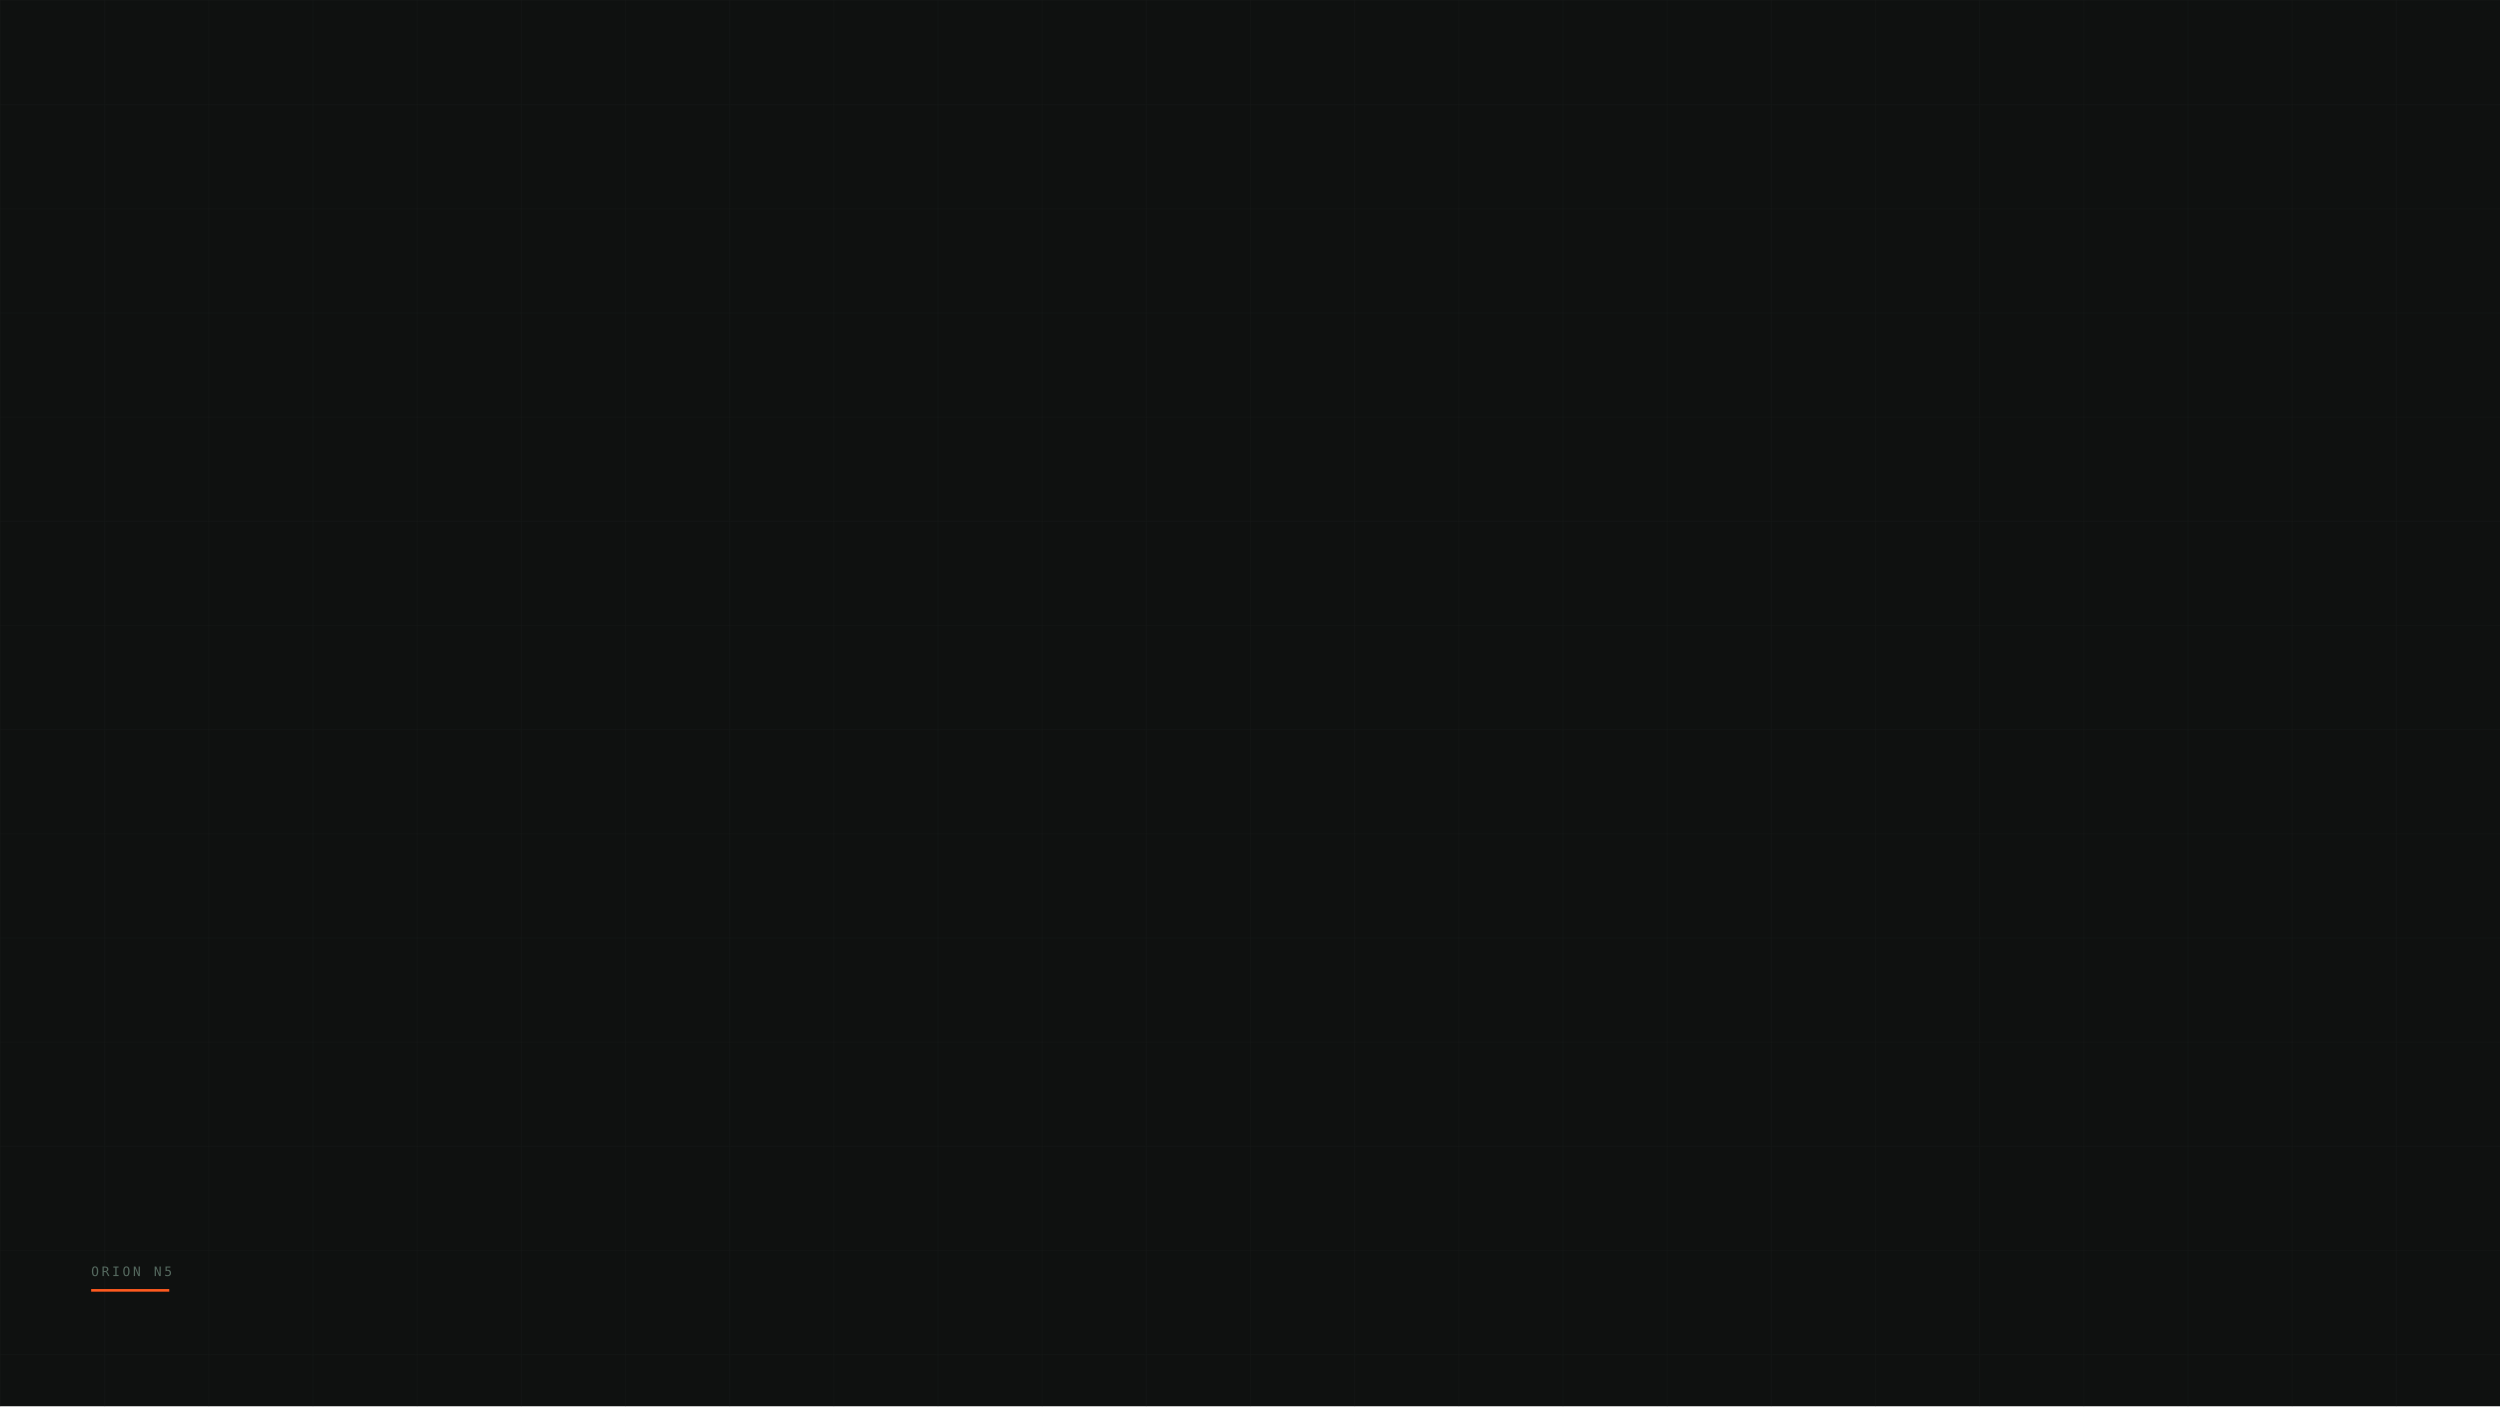
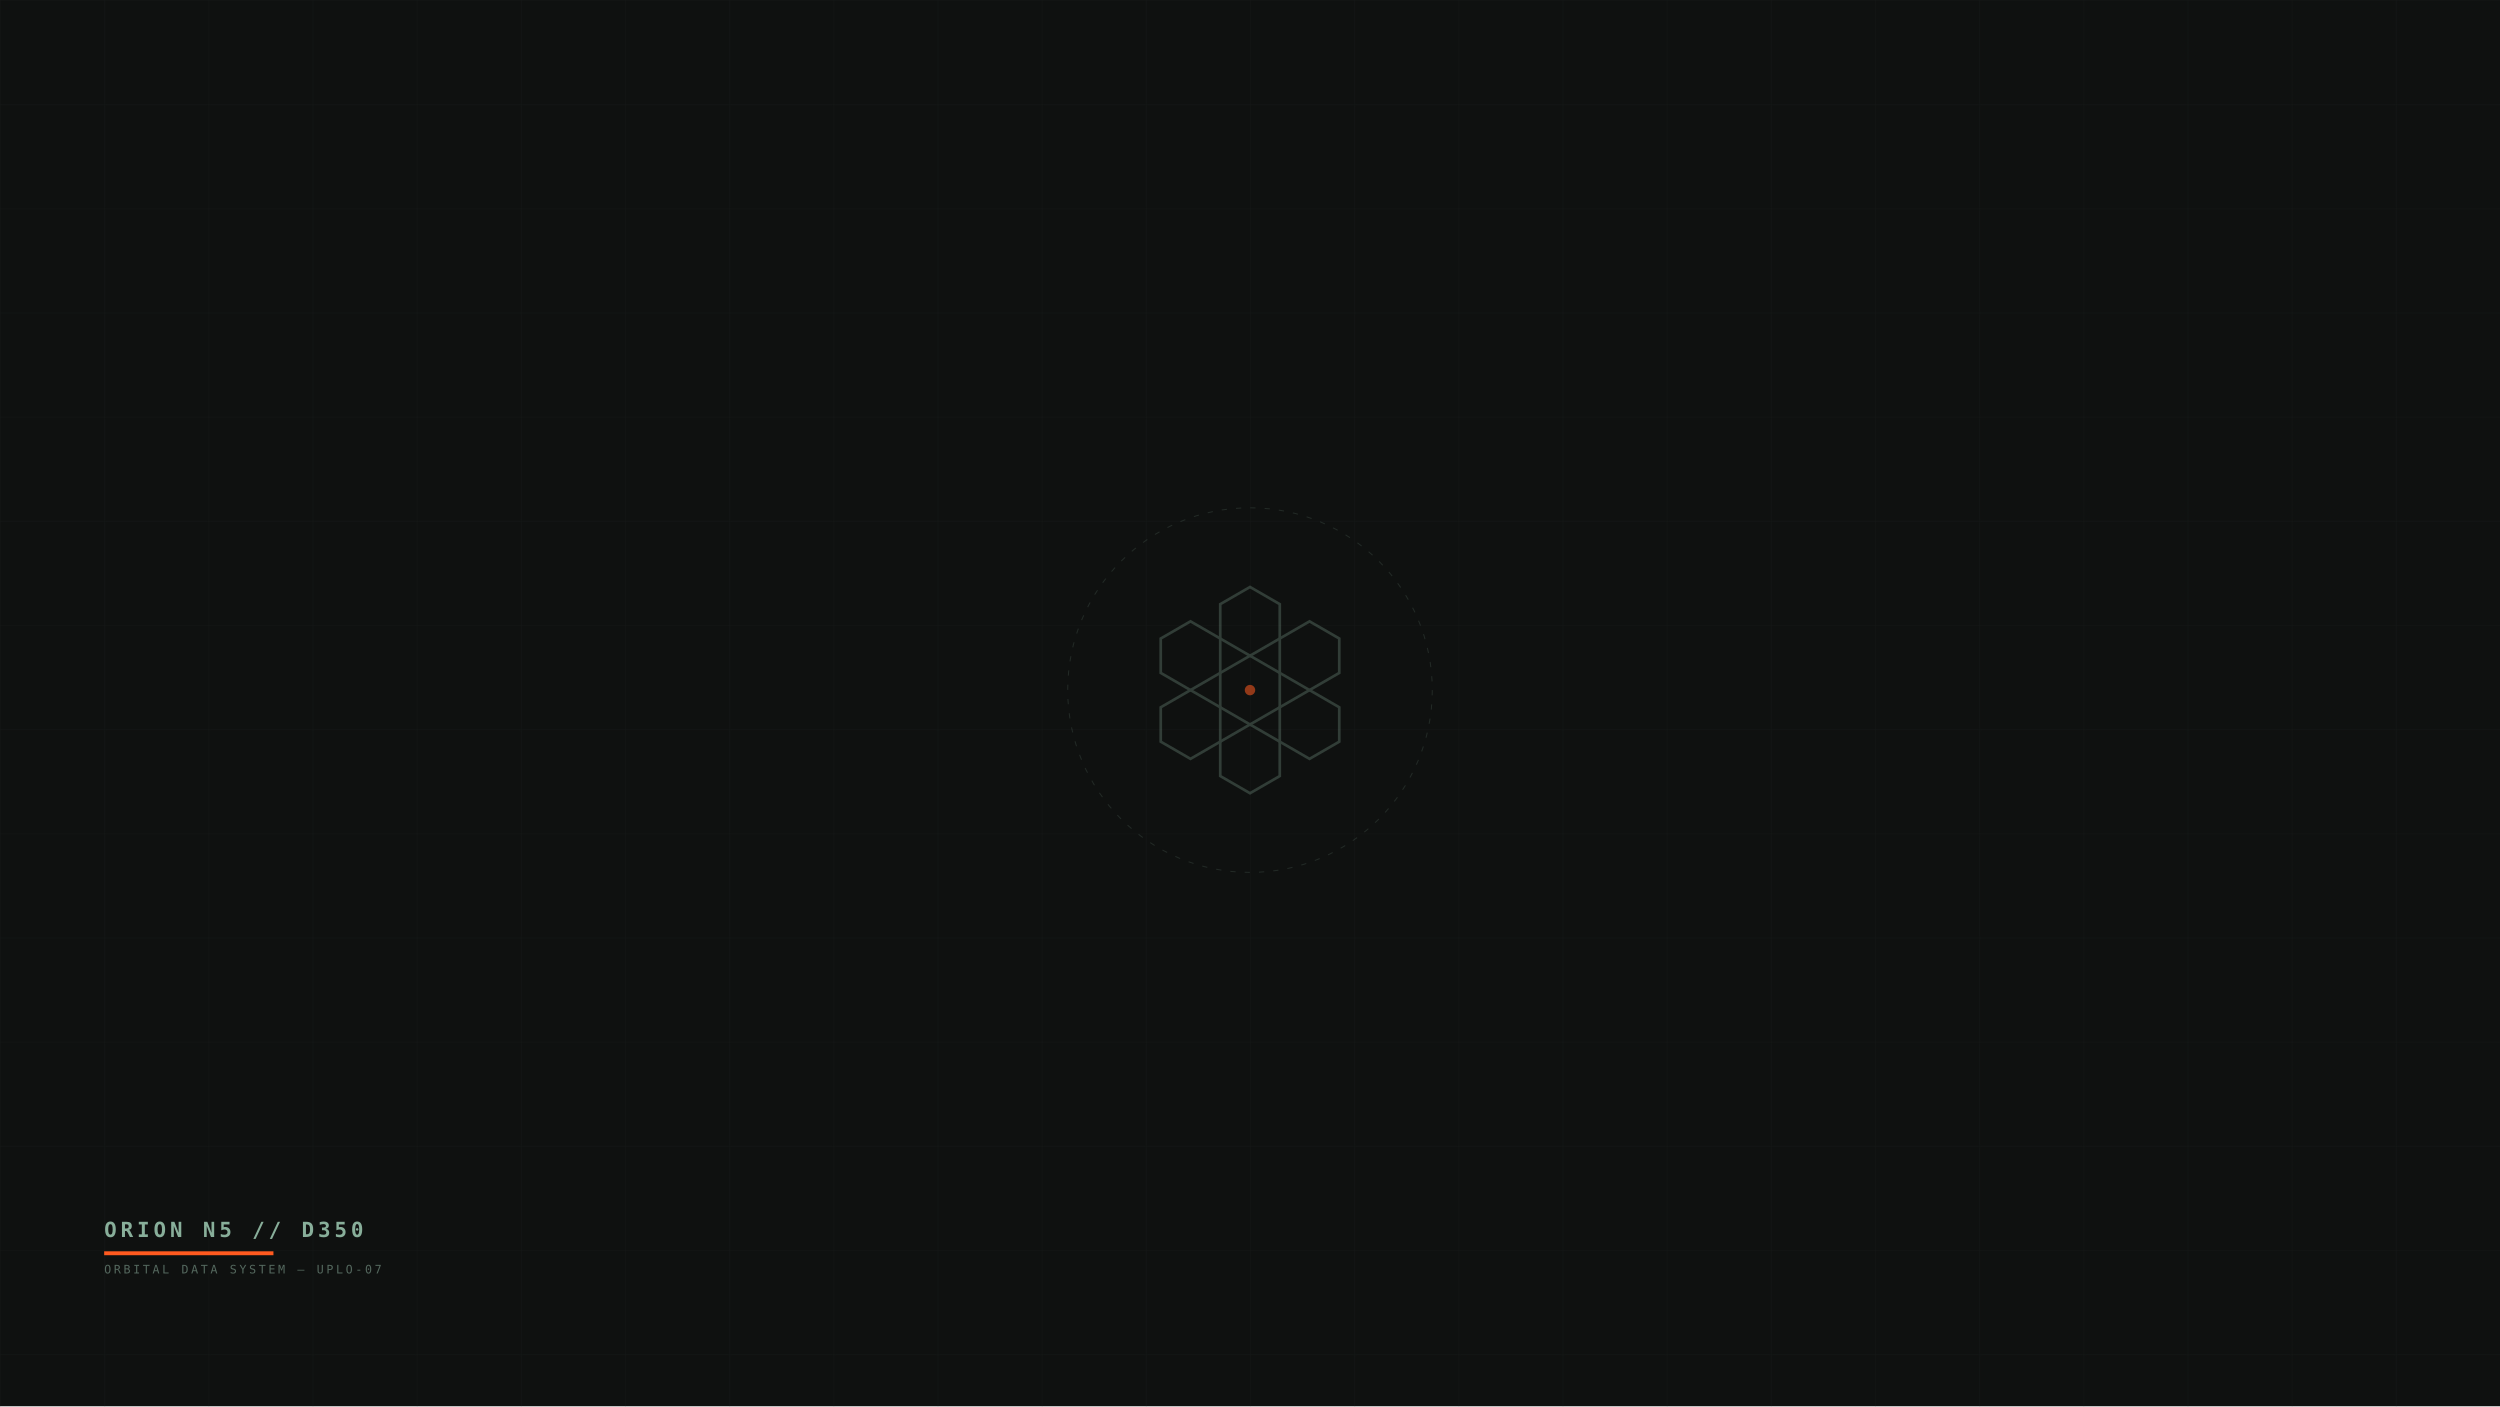
<svg xmlns="http://www.w3.org/2000/svg" viewBox="0 0 3840 2160" width="3840" height="2160">
  <defs>
    <pattern id="grid-min" width="160" height="160" patternUnits="userSpaceOnUse">
      <path d="M 160 0 L 0 0 0 160" fill="none" stroke="#1e2220" stroke-width="1.5" stroke-opacity="0.45" />
    </pattern>
+     <g id="hex-cluster">
+       <polygon points="0,-32 27.7,-16 27.7,16 0,32 -27.7,16 -27.7,-16" fill="none" stroke="currentColor" stroke-width="2.5" />
+       <polygon points="0,-96 27.7,-80 27.7,-48 0,-32 -27.7,-48 -27.7,-80" fill="none" stroke="currentColor" stroke-width="2.5" />
+       <polygon points="55.4,-64 83.1,-48 83.1,-16 55.4,0 27.7,-16 27.7,-48" fill="none" stroke="currentColor" stroke-width="2.5" />
+       <polygon points="55.4,0 83.1,16 83.1,48 55.4,64 27.7,48 27.7,16" fill="none" stroke="currentColor" stroke-width="2.5" />
+       <polygon points="0,32 27.7,48 27.7,80 0,96 -27.7,80 -27.7,48" fill="none" stroke="currentColor" stroke-width="2.5" />
+       <polygon points="-55.4,0 -27.7,16 -27.7,48 -55.4,64 -83.1,48 -83.1,16" fill="none" stroke="currentColor" stroke-width="2.5" />
+       <polygon points="-55.4,-64 -27.7,-48 -27.7,-16 -55.4,0 -83.1,-16 -83.1,-48" fill="none" stroke="currentColor" stroke-width="2.5" />
+     </g>
  </defs>
  <rect width="3840" height="2160" fill="#0f1110" />
  <rect width="3840" height="2160" fill="url(#grid-min)" />
-   <rect x="140" y="1980" width="120" height="4" fill="#ff5a1f" />
-   <text x="140" y="1960" font-family="JetBrains Mono, DejaVu Sans Mono, monospace" font-size="20" letter-spacing="4" fill="#54685e">ORION N5</text>
+   <g transform="translate(1920, 1060)">
+     <circle r="280" fill="none" stroke="#9ecab3" stroke-width="1.5" stroke-dasharray="8 14" opacity="0.14" />
+     <g transform="scale(1.65)" color="#9ecab3" opacity="0.24">
+       <use href="#hex-cluster" />
+     </g>
+     <circle cx="0" cy="0" r="8" fill="#ff5a1f" opacity="0.55" />
+   </g>
+   <g transform="translate(160, 1900)">
+     <text x="0" y="0" font-family="JetBrains Mono, DejaVu Sans Mono, monospace" font-size="32" font-weight="700" letter-spacing="6" fill="#9ecab3" opacity="0.85">ORION N5 // D350</text>
+     <rect x="0" y="22" width="260" height="6" fill="#ff5a1f" />
+     <text x="0" y="56" font-family="JetBrains Mono, DejaVu Sans Mono, monospace" font-size="18" letter-spacing="4" fill="#54685e">ORBITAL DATA SYSTEM — UPLO-07</text>
+   </g>
</svg>
